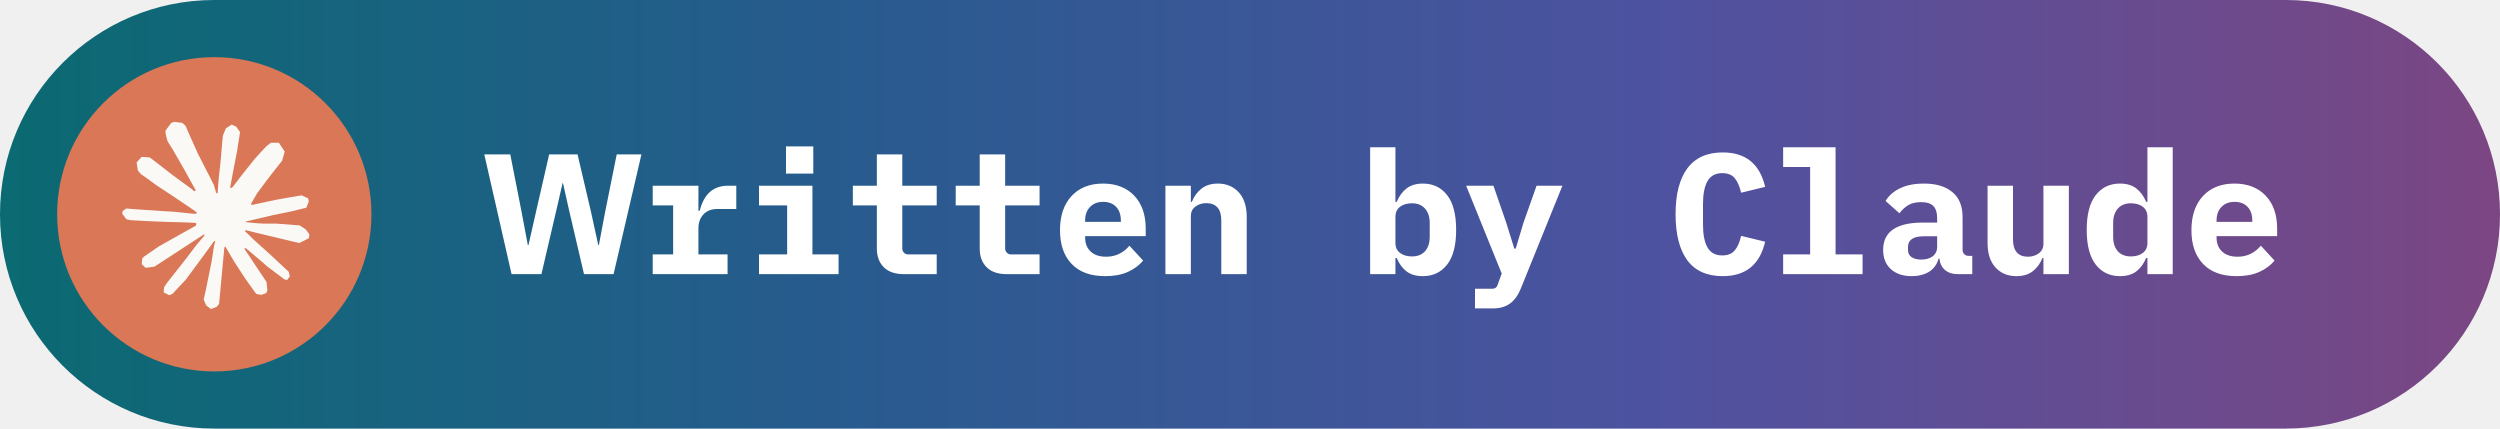
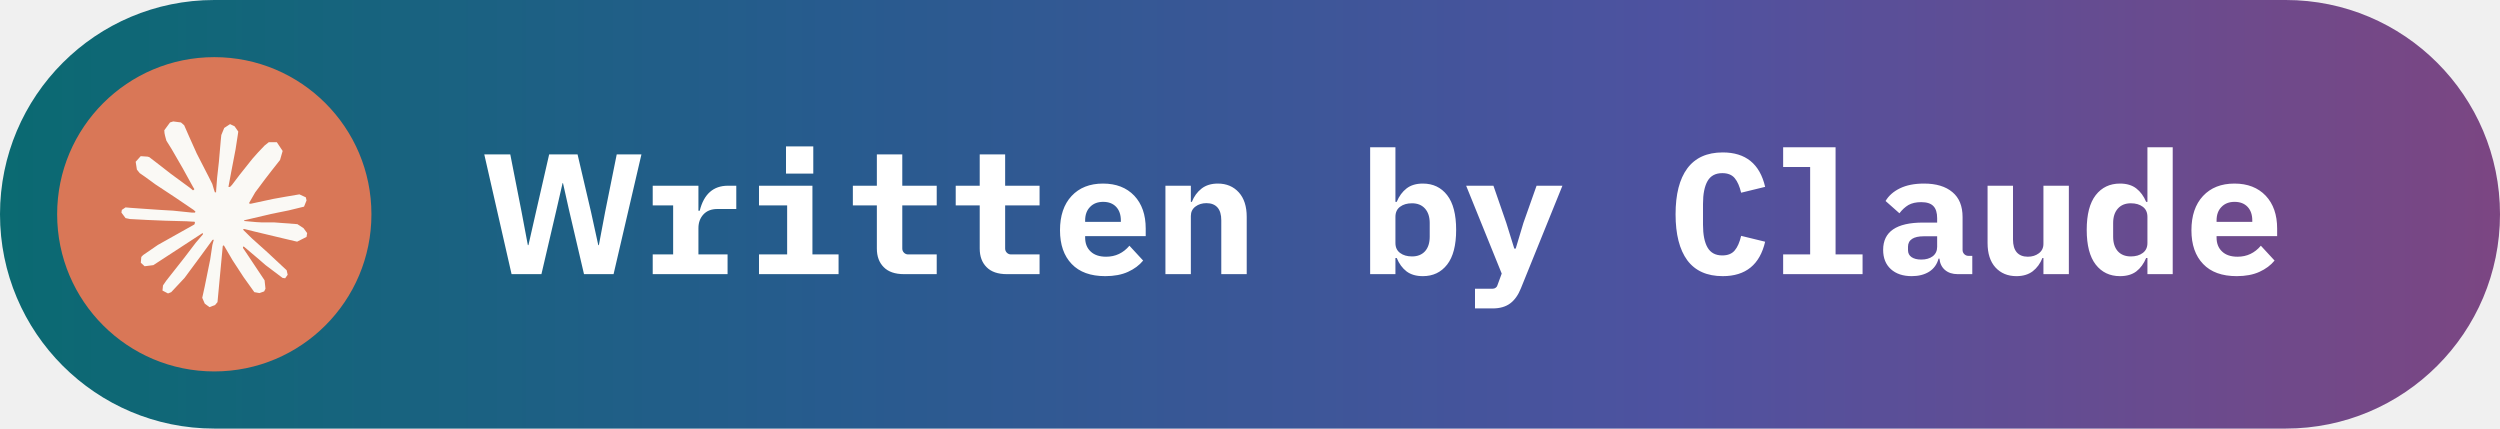
<svg xmlns="http://www.w3.org/2000/svg" width="218.75" height="37.5" viewBox="0 0 218.75 37.5" role="img" aria-label="Written by Claude">
  <defs>
-     <g id="b639238-mark" transform="translate(8.5 8.5) scale(0.14)">
+     <g id="b639238-mark" transform="translate(8.444459 8.472195) scale(0.1388889)">
      <path d="M18.766 62.444L37.182 52.117L37.486 51.212L37.182 50.709H36.272L33.185 50.521L22.662 50.239L13.555 49.864L4.7 49.394L2.474 48.925L0.4 46.155L0.602 44.794L2.474 43.527L5.156 43.761L11.075 44.184L19.98 44.794L26.405 45.169L35.968 46.155H37.486L37.688 45.545L37.182 45.169L36.777 44.794L27.569 38.551L17.602 31.979L12.391 28.177L9.608 26.252L8.191 24.469L7.584 20.526L10.114 17.709L13.555 17.944L14.415 18.178L17.906 20.854L25.343 26.628L35.057 33.763L36.474 34.936L37.044 34.551L37.132 34.279L36.474 33.2L31.212 23.671L25.596 13.954L23.066 9.917L22.409 7.523C22.154 6.518 22.004 5.687 22.004 4.66L24.888 0.717L26.507 0.2L30.402 0.717L32.022 2.125L34.45 7.664L38.346 16.348L44.417 28.177L46.188 31.698L47.149 34.936L47.504 35.922H48.111V35.359L48.617 28.693L49.527 20.526L50.438 10.011L50.742 7.054L52.209 3.486L55.143 1.561L57.42 2.641L59.292 5.317L59.039 7.054L57.926 14.282L55.75 25.595L54.334 33.2H55.143L56.105 32.214L59.95 27.144L66.375 19.07L69.209 15.878L72.548 12.358L74.673 10.668H78.72L81.655 15.08L80.339 19.634L76.191 24.891L72.75 29.35L67.817 35.959L64.756 41.273L65.031 41.712L65.768 41.649L76.899 39.255L82.92 38.175L90.104 36.955L93.342 38.457L93.696 40.006L92.431 43.151L84.741 45.029L75.735 46.859L62.324 50.016L62.176 50.136L62.351 50.396L68.399 50.943L70.979 51.084H77.304L89.092 51.976L92.178 53.994L94 56.482L93.696 58.407L88.94 60.801L82.566 59.299L67.64 55.731L62.53 54.464H61.822V54.886L66.072 59.064L73.914 66.105L83.679 75.212L84.184 77.465L82.92 79.249L81.604 79.061L73.003 72.583L69.664 69.673L62.176 63.336H61.67V63.993L63.39 66.528L72.548 80.281L73.003 84.506L72.345 85.867L69.968 86.712L67.387 86.243L61.974 78.685L56.459 70.236L52.006 62.632L51.469 62.971L48.819 91.265L47.605 92.721L44.771 93.8L42.393 92.016L41.129 89.106L42.393 83.332L43.911 75.822L45.126 69.86L46.239 62.444L46.918 59.966L46.858 59.8L46.315 59.892L40.724 67.56L32.224 79.061L25.495 86.243L23.876 86.9L21.093 85.445L21.346 82.863L22.915 80.563L32.224 68.734L37.84 61.364L41.459 57.134L41.424 56.522L41.224 56.505L16.489 72.63L12.087 73.193L10.165 71.409L10.418 68.499L11.328 67.56L18.766 62.444Z" />
    </g>
    <g id="b639238-text" transform="translate(34 19.19)">
      <path d="M-0.1 -8.38H1.72L2.51 -4.36L2.95 -2.03H2.99L3.52 -4.36L4.44 -8.38H6.43L7.37 -4.36L7.88 -2.03H7.92L8.36 -4.36L9.17 -8.38H10.9L8.95 0H6.88L5.82 -4.54L5.41 -6.37H5.38L4.96 -4.54L3.9 0H1.81ZM11.69 -1.38H13.12V-4.81H11.69V-6.19H14.89V-4.44H14.98Q15.42 -6.19 16.96 -6.19H17.54V-4.56H16.22Q15.59 -4.56 15.24 -4.18Q14.89 -3.8 14.89 -3.22V-1.38H16.93V0H11.69ZM22.93 -8.94V-7.04H21.02V-8.94ZM19.13 -1.38H21.1V-4.81H19.13V-6.19H22.87V-1.38H24.7V0H19.13ZM29.16 -1.79Q29.16 -1.62 29.28 -1.5Q29.4 -1.38 29.57 -1.38H31.57V0H29.28Q28.34 0 27.86 -0.49Q27.38 -0.97 27.38 -1.79V-4.81H25.7V-6.19H27.38V-8.38H29.16V-6.19H31.57V-4.81H29.16ZM36.36 -1.79Q36.36 -1.62 36.48 -1.5Q36.6 -1.38 36.77 -1.38H38.77V0H36.48Q35.54 0 35.06 -0.49Q34.58 -0.97 34.58 -1.79V-4.81H32.9V-6.19H34.58V-8.38H36.36V-6.19H38.77V-4.81H36.36ZM40.2 -3.07Q40.2 -4.6 41.01 -5.47Q41.82 -6.34 43.21 -6.34Q44.59 -6.34 45.4 -5.49Q46.2 -4.64 46.2 -3.19V-2.66H41.96V-2.56Q41.96 -1.94 42.35 -1.58Q42.73 -1.22 43.43 -1.22Q44.41 -1.22 45.06 -1.99L46.02 -0.95Q45.62 -0.46 44.96 -0.16Q44.3 0.14 43.37 0.14Q41.83 0.14 41.02 -0.71Q40.2 -1.56 40.2 -3.07ZM41.96 -3.76V-3.66H44.46V-3.76Q44.46 -4.36 44.13 -4.71Q43.8 -5.06 43.22 -5.06Q42.65 -5.06 42.31 -4.71Q41.96 -4.36 41.96 -3.76ZM47.58 0V-6.19H49.36V-5.06H49.43Q49.66 -5.64 50.11 -5.99Q50.56 -6.34 51.25 -6.34Q52.16 -6.34 52.72 -5.72Q53.27 -5.11 53.27 -4.01V0H51.49V-3.77Q51.49 -4.36 51.23 -4.66Q50.96 -4.97 50.45 -4.97Q50 -4.97 49.68 -4.73Q49.36 -4.49 49.36 -4.07V0ZM61.91 -8.88H63.68V-5.06H63.77Q64.02 -5.66 64.46 -6Q64.9 -6.34 65.6 -6.34Q66.67 -6.34 67.3 -5.53Q67.93 -4.72 67.93 -3.1Q67.93 -1.48 67.3 -0.67Q66.67 0.14 65.6 0.14Q64.9 0.14 64.46 -0.19Q64.02 -0.53 63.77 -1.13H63.68V0H61.91ZM66.08 -2.62V-3.58Q66.08 -4.22 65.75 -4.59Q65.42 -4.96 64.84 -4.96Q64.33 -4.96 64.01 -4.72Q63.68 -4.48 63.68 -4.01V-2.18Q63.68 -1.72 64.01 -1.48Q64.33 -1.24 64.84 -1.24Q65.42 -1.24 65.75 -1.6Q66.08 -1.97 66.08 -2.62ZM73.56 -6.19H75.37L72.46 1Q72.18 1.7 71.71 2.05Q71.24 2.4 70.48 2.4H69.25V1.02H70.49Q70.61 1.02 70.7 0.95Q70.79 0.89 70.82 0.78L71.12 -0.04L68.63 -6.19H70.54L71.44 -3.59L72 -1.79H72.1L72.64 -3.59ZM83.29 -4.19Q83.29 -6.29 84.11 -7.4Q84.94 -8.52 86.59 -8.52Q89 -8.52 89.56 -6.11L87.88 -5.7Q87.72 -6.37 87.43 -6.72Q87.14 -7.07 86.56 -7.07Q85.85 -7.07 85.53 -6.52Q85.21 -5.96 85.21 -4.92V-3.46Q85.21 -2.41 85.53 -1.86Q85.85 -1.31 86.56 -1.31Q87.14 -1.31 87.43 -1.66Q87.72 -2 87.88 -2.68L89.56 -2.27Q89 0.14 86.59 0.14Q84.94 0.14 84.11 -0.97Q83.29 -2.09 83.29 -4.19ZM90.82 -1.38H92.71V-7.5H90.82V-8.88H94.49V-1.38H96.38V0H90.82ZM103.04 0Q102.49 0 102.15 -0.29Q101.81 -0.58 101.76 -1.09H101.7Q101.54 -0.49 101.04 -0.17Q100.54 0.14 99.82 0.14Q98.9 0.14 98.36 -0.35Q97.82 -0.84 97.82 -1.7Q97.82 -3.61 100.61 -3.61H101.6V-3.92Q101.6 -4.49 101.34 -4.76Q101.08 -5.04 100.48 -5.04Q99.95 -5.04 99.59 -4.84Q99.24 -4.63 98.96 -4.26L97.99 -5.12Q98.32 -5.68 99 -6.01Q99.68 -6.34 100.68 -6.34Q101.96 -6.34 102.67 -5.74Q103.38 -5.15 103.38 -4V-1.69Q103.38 -1.52 103.5 -1.4Q103.62 -1.28 103.79 -1.28H104.06V0ZM101.6 -1.91V-2.65H100.66Q100.13 -2.65 99.85 -2.47Q99.56 -2.28 99.56 -1.92V-1.68Q99.56 -1.36 99.81 -1.19Q100.06 -1.02 100.49 -1.02Q100.98 -1.02 101.29 -1.25Q101.6 -1.49 101.6 -1.91ZM109.04 -1.13H108.97Q108.74 -0.55 108.29 -0.2Q107.84 0.14 107.15 0.14Q106.24 0.14 105.68 -0.47Q105.13 -1.08 105.13 -2.18V-6.19H106.91V-2.42Q106.91 -1.84 107.17 -1.53Q107.44 -1.22 107.95 -1.22Q108.4 -1.22 108.72 -1.46Q109.04 -1.7 109.04 -2.12V-6.19H110.82V0H109.04ZM116.32 -1.13H116.23Q115.98 -0.53 115.54 -0.19Q115.1 0.14 114.4 0.14Q113.33 0.14 112.7 -0.67Q112.07 -1.48 112.07 -3.1Q112.07 -4.72 112.7 -5.53Q113.33 -6.34 114.4 -6.34Q115.1 -6.34 115.54 -6Q115.98 -5.66 116.23 -5.06H116.32V-8.88H118.09V0H116.32ZM116.32 -2.18V-4.01Q116.32 -4.48 115.99 -4.72Q115.67 -4.96 115.16 -4.96Q114.58 -4.96 114.25 -4.59Q113.92 -4.22 113.92 -3.58V-2.62Q113.92 -1.97 114.25 -1.6Q114.58 -1.24 115.16 -1.24Q115.67 -1.24 115.99 -1.48Q116.32 -1.72 116.32 -2.18ZM119.4 -3.07Q119.4 -4.6 120.21 -5.47Q121.02 -6.34 122.41 -6.34Q123.79 -6.34 124.6 -5.49Q125.4 -4.64 125.4 -3.19V-2.66H121.16V-2.56Q121.16 -1.94 121.55 -1.58Q121.93 -1.22 122.63 -1.22Q123.61 -1.22 124.26 -1.99L125.22 -0.95Q124.82 -0.46 124.16 -0.16Q123.5 0.14 122.57 0.14Q121.03 0.14 120.22 -0.71Q119.4 -1.56 119.4 -3.07ZM121.16 -3.76V-3.66H123.66V-3.76Q123.66 -4.36 123.33 -4.71Q123 -5.06 122.42 -5.06Q121.85 -5.06 121.51 -4.71Q121.16 -4.36 121.16 -3.76Z" />
    </g>
    <linearGradient id="b639238-fill-light" x1="0" y1="0" x2="1" y2="0">
      <stop offset="0%" stop-color="#0A6A71" />
      <stop offset="33.33%" stop-color="#275B8E" />
      <stop offset="66.67%" stop-color="#4E52A0" />
      <stop offset="100%" stop-color="#7C4682" />
    </linearGradient>
  </defs>
  <g transform="scale(1.25)">
    <g>
      <rect x="0" y="0" width="175" height="30" rx="15" fill="url(#b639238-fill-light)" />
      <circle cx="15" cy="15" r="11" fill="#D97757" />
      <use href="#b639238-mark" fill="#FAF9F5" />
      <use href="#b639238-text" fill="#FFFFFF" />
    </g>
  </g>
</svg>
